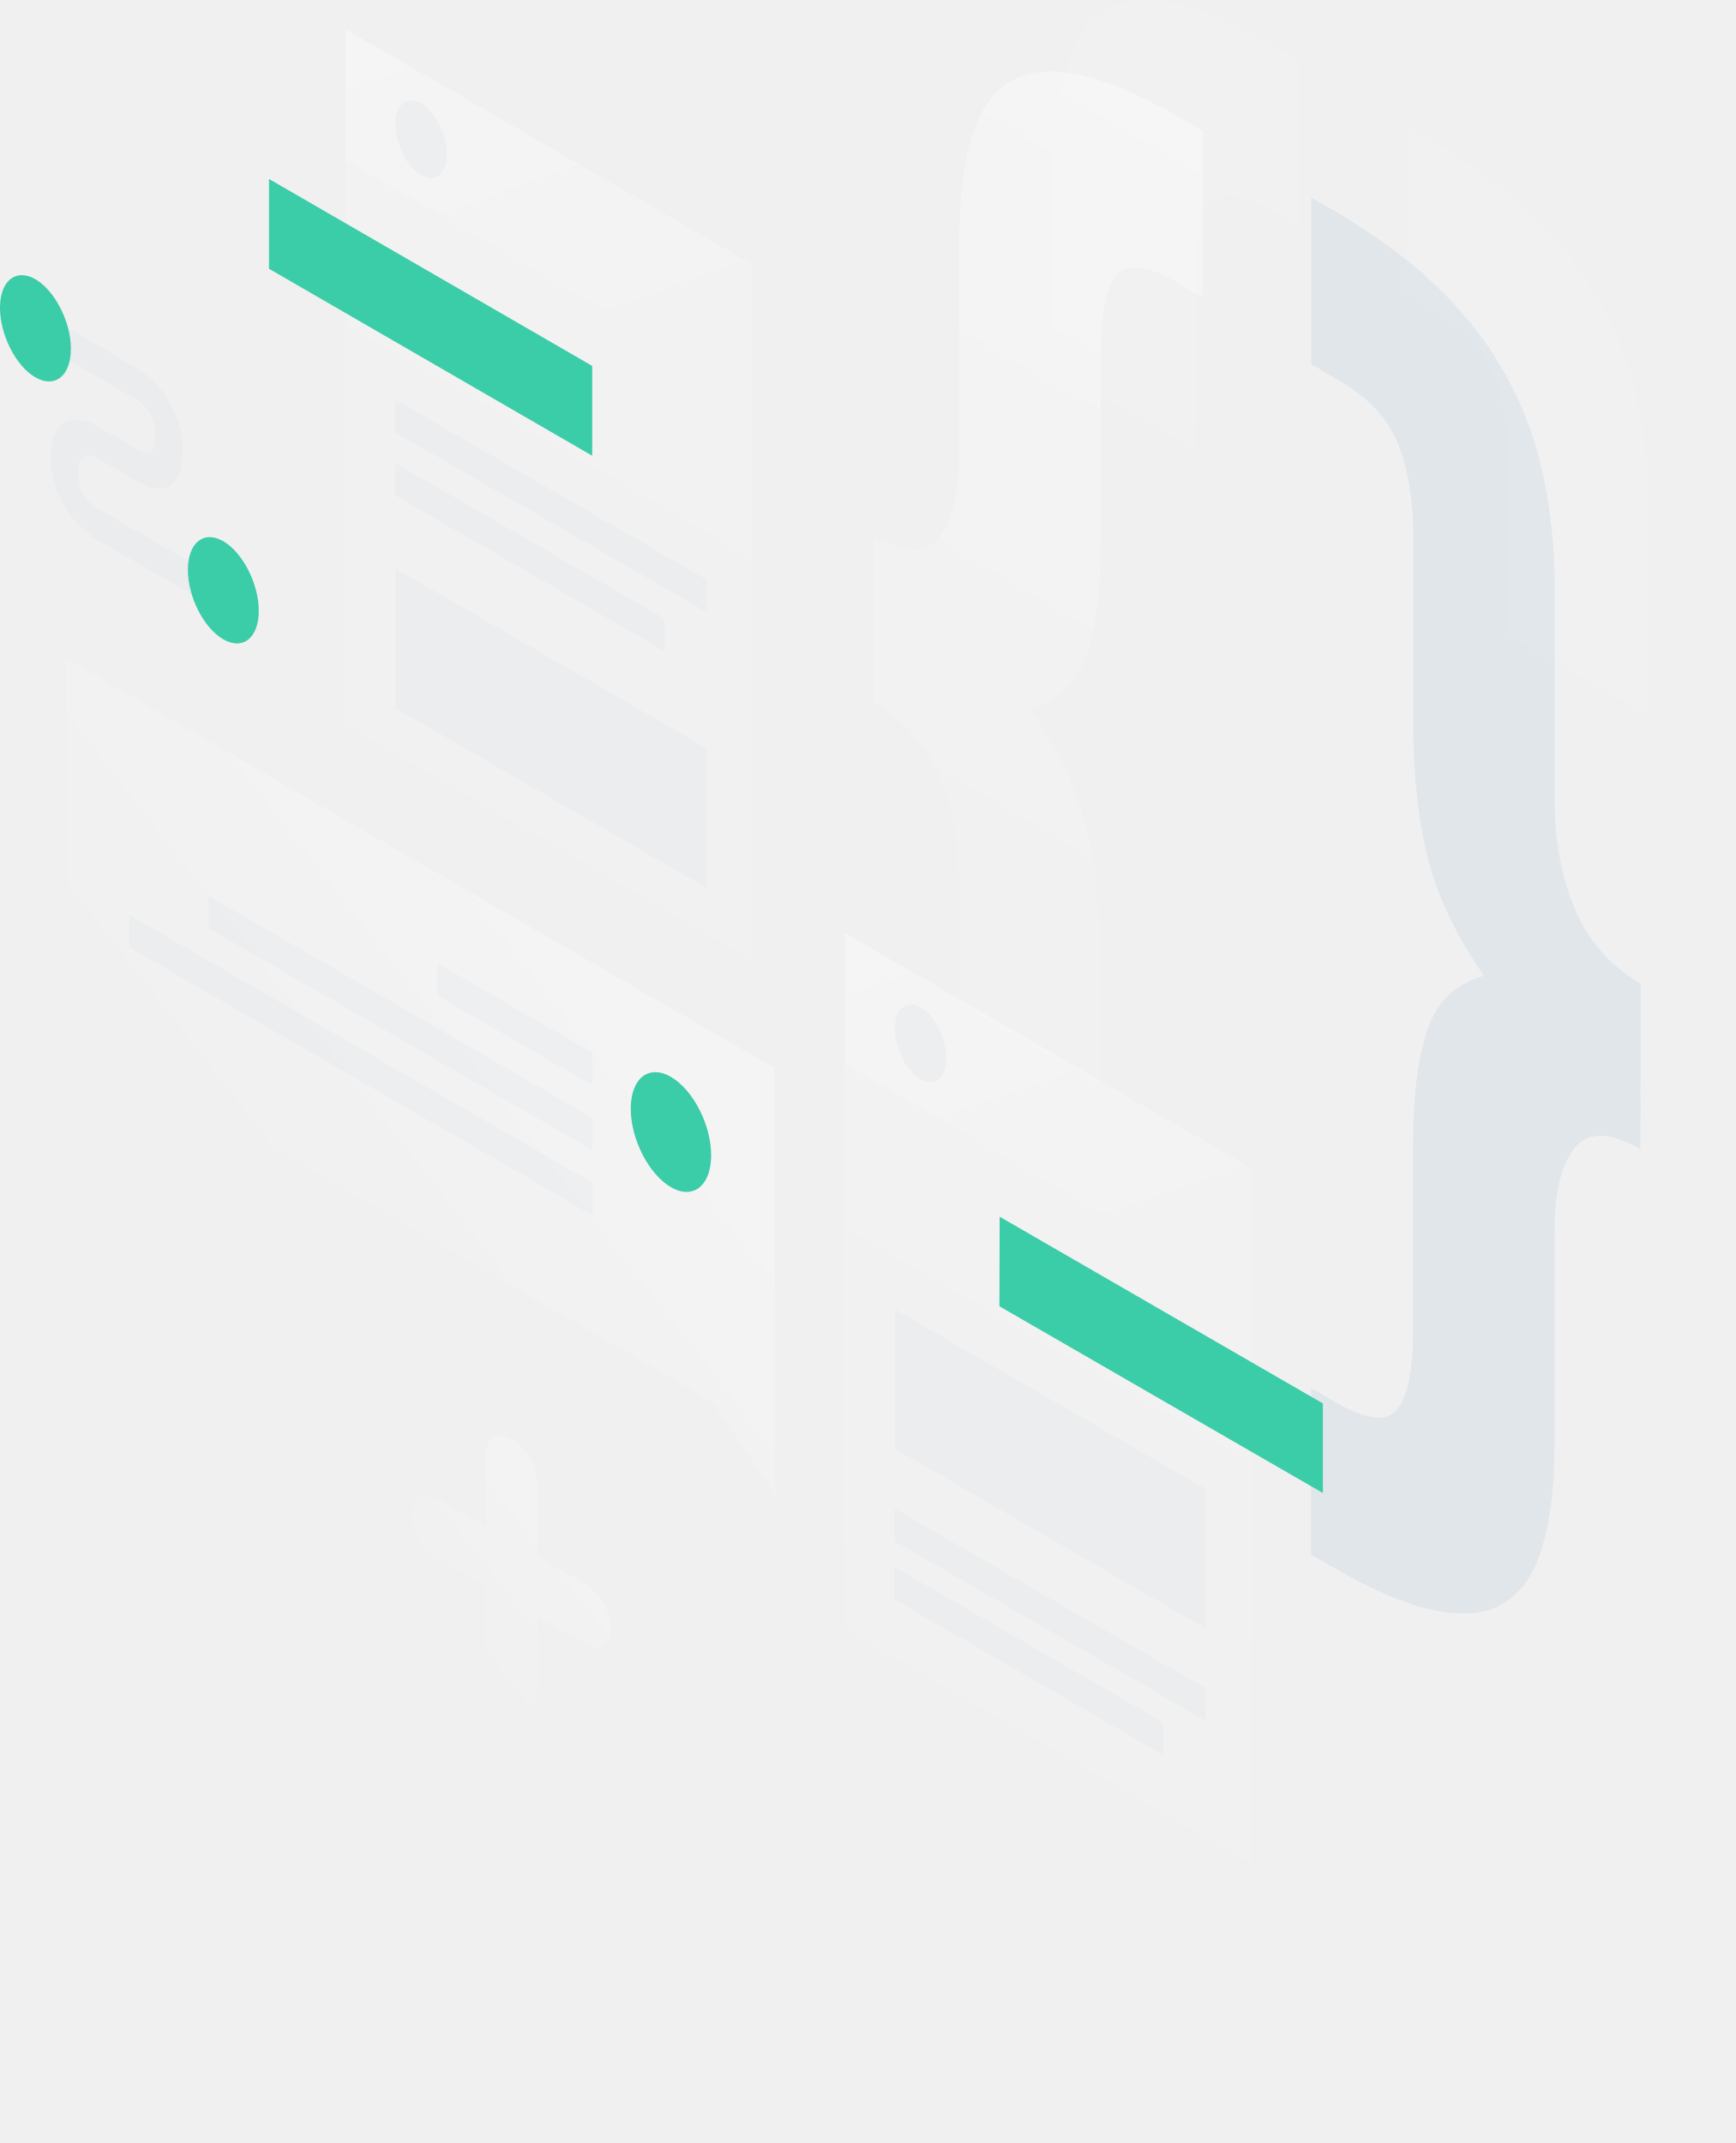
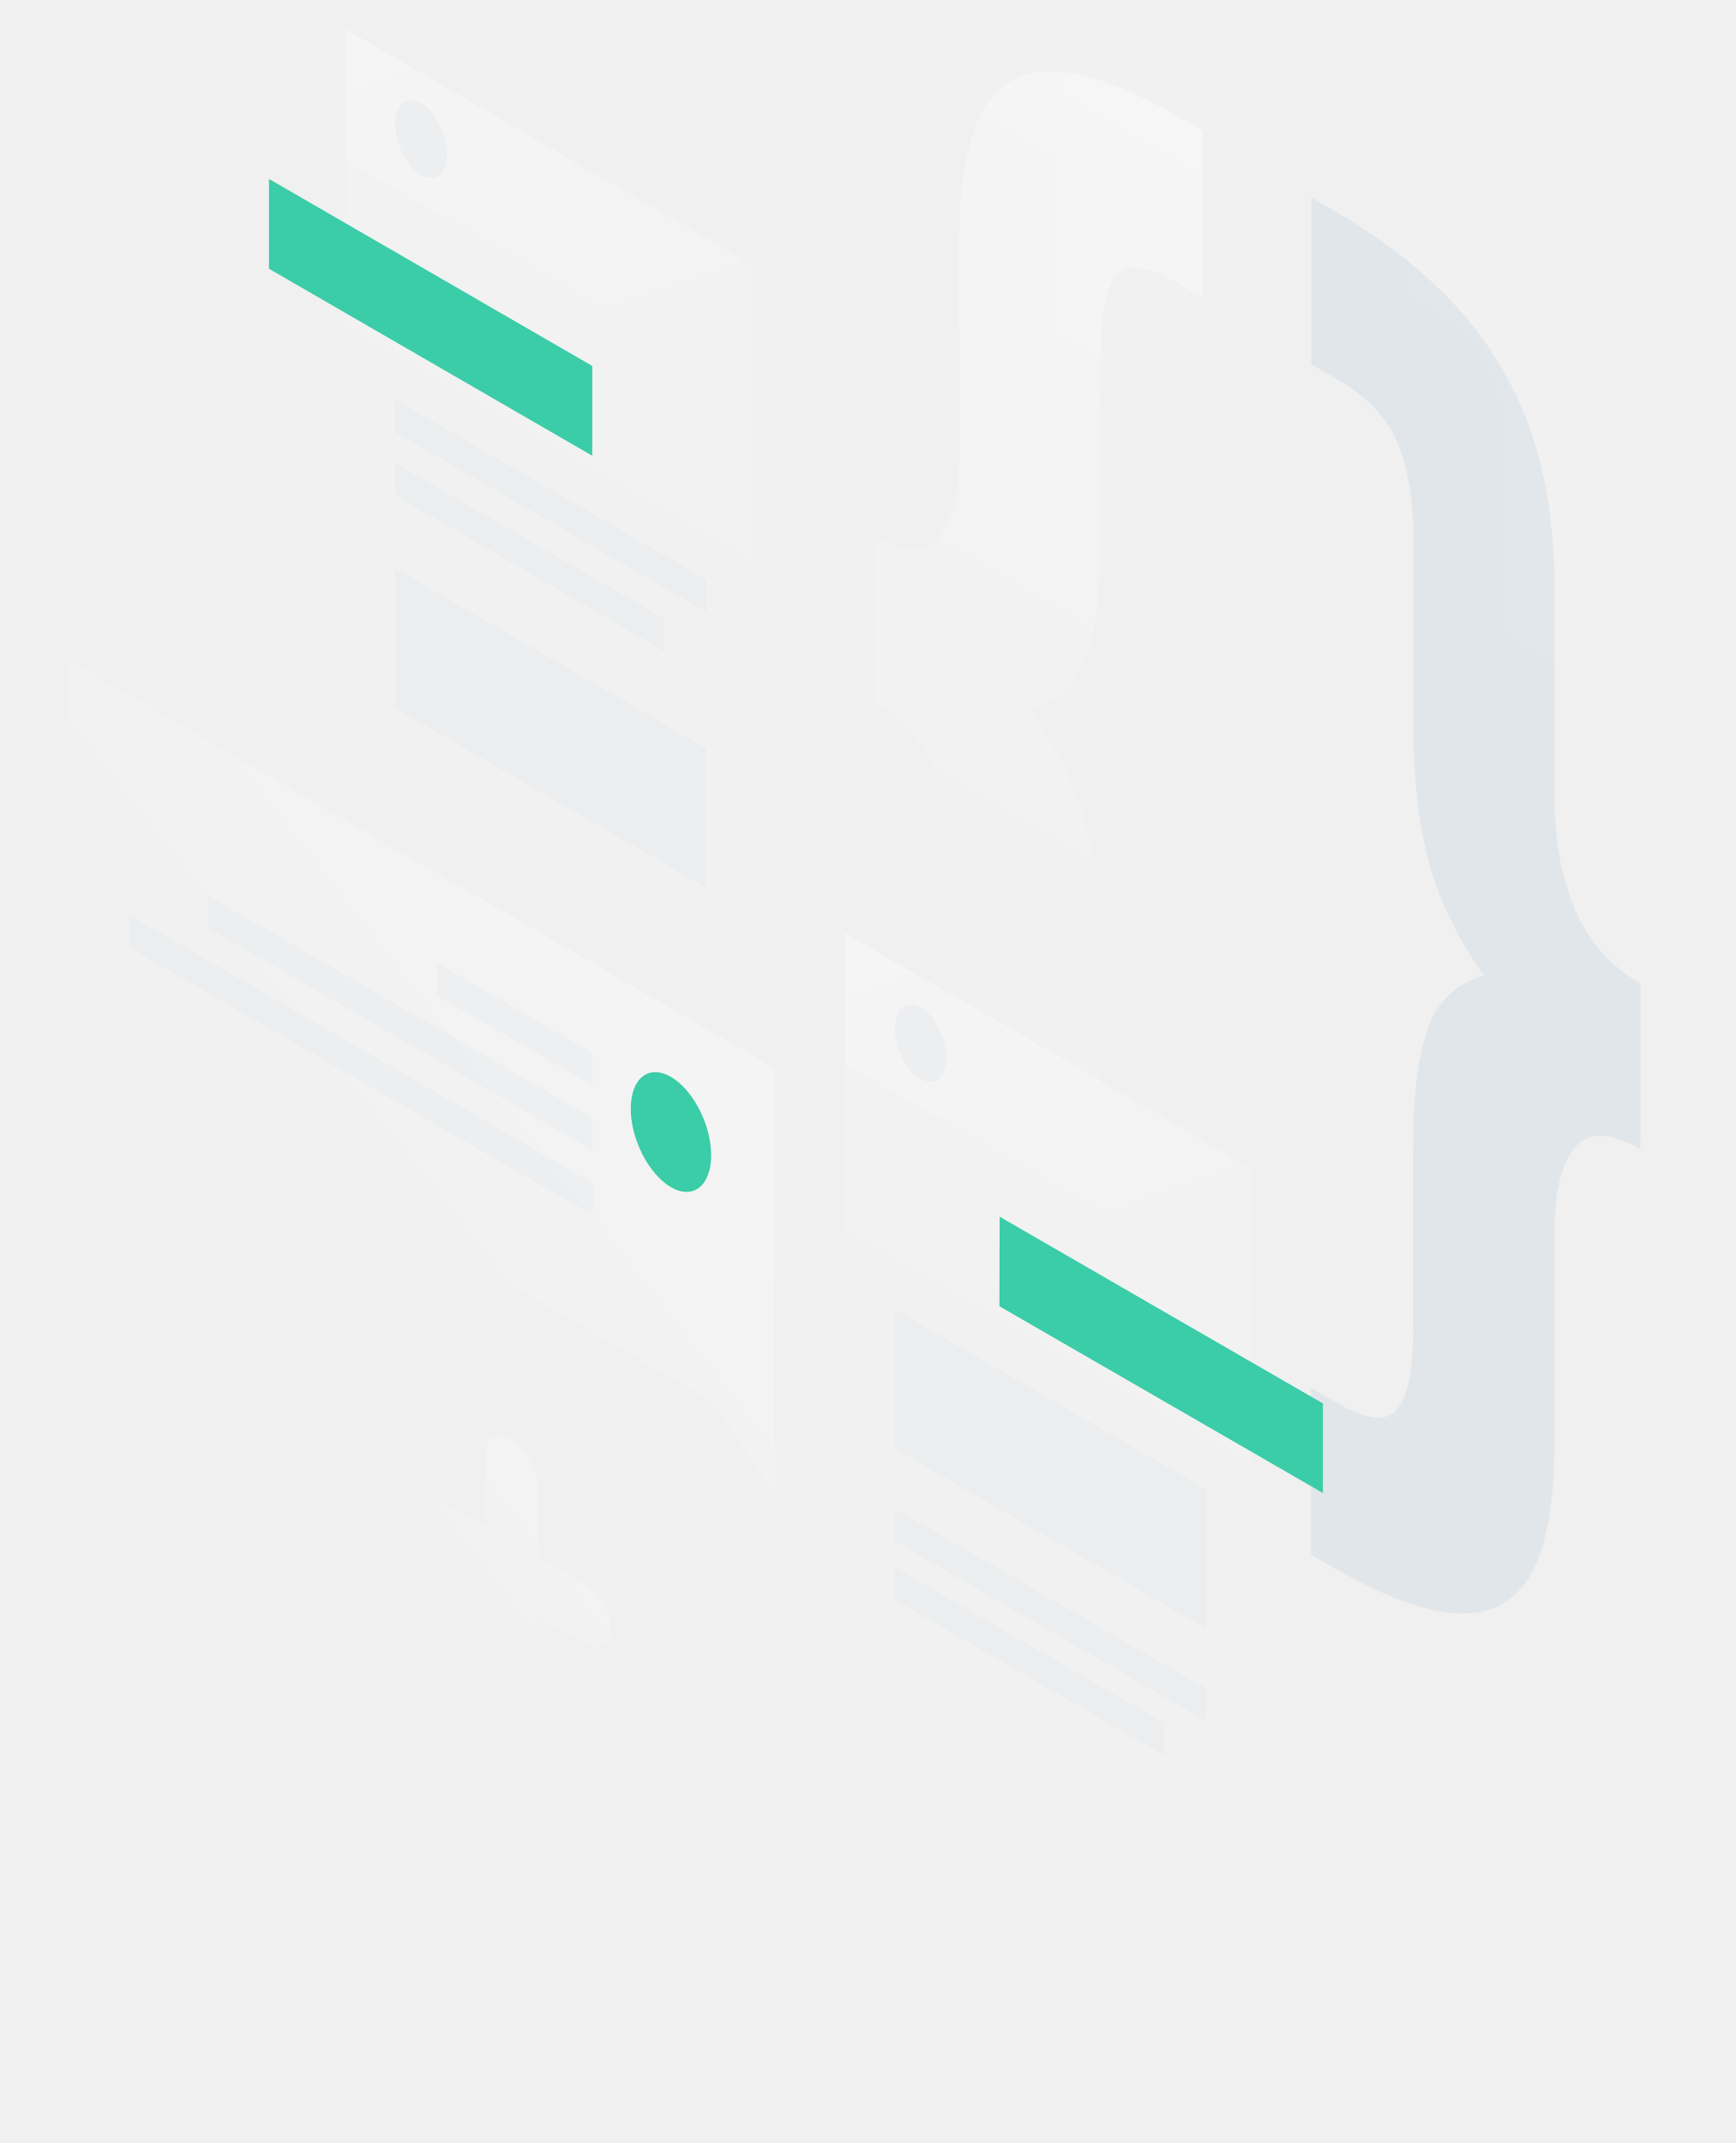
<svg xmlns="http://www.w3.org/2000/svg" width="409" height="505" viewBox="0 0 409 505" fill="none">
  <g id="chaves-tech">
    <g id="Chaves">
      <path id="chave-back-direita" class="chave-back-direita" opacity="0.07" d="M408.944 253.998C401.827 249.844 396.671 249.732 393.476 253.661C390.282 257.534 388.713 264.101 388.713 273.362V323.259C388.713 332.745 387.816 340.603 386.079 346.833C384.341 353.287 381.371 357.89 377.28 360.584C373.301 363.334 367.921 364.064 361.084 362.773C354.414 361.538 346.064 358.058 336.088 352.277L331.325 349.527V310.238L337.265 313.661C344.383 317.815 349.146 318.32 351.556 315.289C354.078 312.371 355.367 306.253 355.367 296.992V253.044C355.367 241.594 356.488 232.557 358.73 225.878C360.971 219.199 365.399 214.989 372.068 213.081C365.399 203.483 360.971 194.11 358.73 184.905C356.488 175.7 355.423 165.373 355.423 153.923V109.975C355.423 100.714 354.134 93.193 351.612 87.299C349.259 81.518 344.495 76.579 337.321 72.425L331.381 69.002V29.712L336.144 32.463C346.12 38.244 354.47 44.362 361.14 50.873C367.977 57.439 373.357 64.455 377.336 71.808C381.483 79.273 384.397 87.243 386.135 95.718C387.872 103.969 388.769 112.893 388.769 122.323V172.22C388.769 181.481 390.338 189.9 393.532 197.421C396.727 204.999 401.883 210.836 409 214.933L408.944 253.998Z" fill="url(#paint0_linear_1_3)" />
      <path id="chave-back-esquerda" class="chave-back-esquerda" opacity="0.07" d="M228.206 109.469C235.323 113.623 240.479 113.735 243.674 109.806C246.868 105.933 248.438 99.367 248.438 90.106V40.208C248.438 30.723 249.334 22.865 251.072 16.635C252.809 10.18 255.667 5.521 259.646 2.771C263.793 0.077 269.173 -0.653 275.842 0.582C282.68 1.873 291.086 5.409 301.062 11.19L305.825 13.941V53.23L299.885 49.806C292.767 45.653 287.892 45.091 285.37 48.01C283.016 51.041 281.783 57.159 281.783 66.42V110.368C281.783 121.818 280.662 130.854 278.42 137.533C276.179 144.156 271.751 148.422 265.082 150.33C271.751 159.928 276.179 169.301 278.42 178.506C280.662 187.711 281.727 198.039 281.727 209.489V253.437C281.727 262.698 282.904 270.219 285.314 276C287.836 281.893 292.711 286.889 299.829 290.986L305.769 294.41V333.699L301.006 330.949C291.03 325.167 282.624 318.993 275.786 312.427C269.117 305.916 263.737 298.956 259.59 291.491C255.611 284.138 252.753 276.224 251.015 267.693C249.278 259.442 248.381 250.518 248.381 241.088V191.191C248.381 181.93 246.812 173.511 243.618 165.99C240.423 158.413 235.267 152.575 228.15 148.478L228.206 109.469Z" fill="url(#paint1_linear_1_3)" />
      <path id="chave-frente-direita" class="chave-frente-direita" opacity="0.4" d="M386.527 270.836C379.409 266.683 374.254 266.57 371.059 270.499C367.865 274.372 366.295 280.939 366.295 290.2V340.097C366.295 349.583 365.399 357.441 363.661 363.671C361.924 370.126 358.954 374.728 354.863 377.422C350.884 380.172 345.504 380.902 338.666 379.611C331.997 378.376 323.647 374.896 313.671 369.115L308.908 366.365V327.076L314.848 330.5C321.966 334.653 326.729 335.158 329.139 332.127C331.661 329.209 332.95 323.091 332.95 313.83V269.882C332.95 258.432 334.071 249.395 336.313 242.716C338.554 236.037 342.982 231.827 349.651 229.919C342.982 220.321 338.554 210.948 336.313 201.743C334.071 192.538 333.006 182.211 333.006 170.761V126.813C333.006 117.552 331.717 110.031 329.195 104.137C326.841 98.356 322.078 93.417 314.904 89.264L308.964 85.84V46.55L313.727 49.301C323.703 55.082 332.053 61.2 338.722 67.711C345.56 74.278 350.94 81.293 354.919 88.646C359.066 96.111 361.98 104.081 363.718 112.556C365.455 120.807 366.352 129.731 366.352 139.161V189.058C366.352 198.319 367.921 206.738 371.115 214.26C374.31 221.837 379.466 227.674 386.583 231.771L386.527 270.836Z" fill="#CBD7E3" />
      <path id="chave-frente-esquerda" class="chave-freente-esquerda" opacity="0.4" d="M205.789 126.308C212.906 130.461 218.062 130.573 221.257 126.644C224.451 122.772 226.02 116.205 226.02 106.944V57.046C226.02 47.561 226.917 39.703 228.654 33.473C230.392 27.018 233.25 22.36 237.229 19.609C241.376 16.915 246.756 16.186 253.425 17.42C260.262 18.711 268.669 22.247 278.645 28.028L283.408 30.779V70.068L277.468 66.644C270.35 62.491 265.474 61.929 262.953 64.848C260.599 67.879 259.366 73.997 259.366 83.258V127.206C259.366 138.656 258.245 147.692 256.003 154.371C253.762 160.994 249.334 165.26 242.665 167.168C249.334 176.766 253.762 186.14 256.003 195.344C258.245 204.549 259.31 214.877 259.31 226.327V270.275C259.31 279.536 260.487 287.057 262.897 292.838C265.418 298.731 270.294 303.727 277.412 307.824L283.352 311.248V350.537L278.588 347.787C268.613 342.006 260.206 335.832 253.369 329.265C246.7 322.754 241.32 315.794 237.173 308.329C233.194 300.976 230.336 293.062 228.598 284.531C226.861 276.28 225.964 267.356 225.964 257.927V208.029C225.964 198.768 224.395 190.349 221.201 182.828C218.006 175.251 212.85 169.414 205.733 165.316L205.789 126.308Z" fill="url(#paint2_linear_1_3)" />
    </g>
    <g id="pagina-esquerda-tras" class="pagina-esquerda-tras">
      <path id="Vector" opacity="0.15" d="M81.374 6.868L177.151 62.266L177.095 291.996L81.318 236.598L81.374 6.868Z" fill="url(#paint3_linear_1_3)" />
      <path id="Vector_2" class="verde-esquerda-tras" d="M63.384 42.173L139.546 86.233V107.393L63.384 63.333V42.173Z" fill="#3BCCA8" />
      <path id="Vector_3" opacity="0.15" d="M93.199 133.997L166.391 176.317V209.208L93.199 166.888V133.997Z" fill="#CBD7E3" />
      <path id="Vector_4" opacity="0.15" d="M93.143 94.203L166.447 136.579V144.212L93.143 101.892V94.203Z" fill="#CBD7E3" />
      <path id="Vector_5" opacity="0.15" d="M93.143 109.133L156.528 145.784V153.417L93.143 116.766V109.133Z" fill="#CBD7E3" />
      <path id="Vector_6" opacity="0.2" d="M81.374 6.868L177.151 62.266V93.08L81.374 37.682V6.868Z" fill="url(#paint4_linear_1_3)" />
      <path id="Vector_7" opacity="0.2" d="M105.304 36.279C105.304 40.938 102.558 43.127 99.196 41.218C95.833 39.254 93.143 33.922 93.143 29.263C93.143 24.605 95.889 22.416 99.252 24.324C102.558 26.288 105.304 31.621 105.304 36.279Z" fill="#CBD7E3" />
    </g>
    <g id="pagina-direta" class="pagina-direita">
      <path id="Vector_8" opacity="0.15" d="M199.064 219.872L294.841 275.27L294.785 505L199.008 449.602L199.064 219.872Z" fill="url(#paint5_linear_1_3)" />
      <path id="Vector_9" class="verde-direita" d="M235.548 286.72L311.71 330.724V351.828L235.492 307.824L235.548 286.72Z" fill="#3BCCA8" />
      <path id="Vector_10" opacity="0.15" d="M210.889 308.554L284.137 350.93V383.765L210.889 341.388V308.554Z" fill="#CBD7E3" />
      <path id="Vector_11" opacity="0.15" d="M210.777 355.476L284.081 397.853V405.486L210.777 363.166V355.476Z" fill="#CBD7E3" />
      <path id="Vector_12" opacity="0.15" d="M210.777 369.284L274.161 405.935V413.568L210.777 376.917V369.284Z" fill="#CBD7E3" />
      <path id="Vector_13" opacity="0.2" d="M199.064 219.872L294.841 275.27V306.084L199.064 250.686V219.872Z" fill="url(#paint6_linear_1_3)" />
      <path id="Vector_14" opacity="0.2" d="M222.994 249.339C222.994 253.998 220.248 256.187 216.885 254.278C213.523 252.314 210.833 246.982 210.833 242.323C210.833 237.665 213.579 235.476 216.942 237.384C220.248 239.292 222.994 244.681 222.994 249.339Z" fill="#CBD7E3" />
    </g>
    <g id="pagina-esquerda" class="pagina-esquerda">
      <path id="Vector_15" opacity="0.3" d="M182.475 251.697L15.748 155.326L15.804 242.379L167.848 330.275L182.587 352.109L182.475 251.697Z" fill="url(#paint7_linear_1_3)" />
      <path id="Vector_16" opacity="0.15" d="M139.603 248.104L103.063 227V234.634L139.603 255.738V248.104Z" fill="#CBD7E3" />
      <path id="Vector_17" opacity="0.15" d="M139.603 263.427L49.15 211.116V218.75L139.659 271.061L139.603 263.427Z" fill="#CBD7E3" />
      <path id="Vector_18" opacity="0.15" d="M139.659 278.75L30.431 215.606V223.24L139.659 286.383V278.75Z" fill="#CBD7E3" />
      <path id="circulo-centro" class="circulo-centro" d="M148.625 261.294C148.625 268.479 152.885 276.729 158.097 279.76C163.309 282.791 167.568 279.423 167.568 272.239C167.568 265.055 163.309 256.804 158.097 253.773C152.829 250.742 148.625 254.11 148.625 261.294Z" fill="#3BCCA8" />
-     </g>
-     <g id="laÃ§os-1" class="lacos-1">
-       <path id="laÃ§o" class="laco" opacity="0.15" d="M32.225 94.203L10.144 81.406V73.941L32.225 86.738C34.018 87.804 36.652 89.881 38.894 93.136C41.304 96.616 43.041 100.994 43.041 105.765C43.041 111.041 41.696 114.016 39.174 114.914C36.764 115.7 33.962 114.352 32.225 113.342L23.146 108.066L23.09 108.01C22.305 107.561 21.072 107.112 20.119 107.393C19.335 107.617 18.382 108.459 18.382 111.378C18.382 114.296 19.279 116.092 20.063 117.159C21.016 118.506 22.249 119.46 23.034 119.853L23.146 119.909L50.943 135.962V143.427L23.314 127.43C21.408 126.42 18.662 124.343 16.308 121.032C13.73 117.383 11.937 112.781 11.937 107.617C11.937 102.51 13.73 99.872 16.253 99.142C18.606 98.468 21.352 99.479 23.258 100.601L32.281 105.821C33.57 106.551 34.578 106.888 35.195 106.663C35.699 106.495 36.596 105.765 36.596 102.004C36.596 99.535 35.811 97.963 35.027 96.841C34.13 95.606 32.953 94.596 32.225 94.203Z" fill="#CBD7E3" />
-       <path id="circulo-alto" class="circulo-alto" d="M16.701 82.192C16.701 88.59 12.946 91.565 8.35 88.927C3.755 86.289 0 78.936 0 72.538C0 66.139 3.755 63.164 8.35 65.802C12.946 68.496 16.701 75.849 16.701 82.192Z" fill="#3BCCA8" />
-       <path id="circulo-baixo" class="circulo-baixo" d="M60.974 143.932C60.974 150.33 57.22 153.305 52.624 150.667C48.029 148.029 44.274 140.676 44.274 134.278C44.274 127.879 48.029 124.904 52.624 127.542C57.22 130.237 60.974 137.589 60.974 143.932Z" fill="#3BCCA8" />
    </g>
    <path id="mais" class="mais" opacity="0.2" d="M120.548 339.087C123.911 341.052 126.601 345.71 126.601 349.639V366.758L137.921 373.269C141.284 375.233 143.974 379.892 143.974 383.821C143.974 387.694 141.228 389.265 137.921 387.357L126.601 380.846V397.965C126.601 401.838 123.855 403.409 120.548 401.501C117.186 399.536 114.495 394.878 114.495 390.949V373.83L103.175 367.319C99.812 365.355 97.122 360.696 97.122 356.767C97.122 352.895 99.868 351.323 103.175 353.231L114.495 359.742V342.623C114.495 338.694 117.186 337.123 120.548 339.087Z" fill="url(#paint8_linear_1_3)" />
  </g>
  <g id="undraw_percentages_wi9e 1" clip-path="url(#clip0_1_3)">
</g>
  <defs>
    <linearGradient id="paint0_linear_1_3" x1="444.203" y1="41.06" x2="305.671" y2="280.795" gradientUnits="userSpaceOnUse">
      <stop stop-color="white" />
      <stop offset="1" stop-color="white" stop-opacity="0" />
    </linearGradient>
    <linearGradient id="paint1_linear_1_3" x1="377.743" y1="1.619" x2="239.211" y2="241.353" gradientUnits="userSpaceOnUse">
      <stop stop-color="white" />
      <stop offset="1" stop-color="white" stop-opacity="0" />
    </linearGradient>
    <linearGradient id="paint2_linear_1_3" x1="355.326" y1="18.457" x2="216.793" y2="258.191" gradientUnits="userSpaceOnUse">
      <stop stop-color="white" />
      <stop offset="1" stop-color="white" stop-opacity="0" />
    </linearGradient>
    <linearGradient id="paint3_linear_1_3" x1="178.889" y1="63.25" x2="87.181" y2="221.894" gradientUnits="userSpaceOnUse">
      <stop stop-color="white" />
      <stop offset="1" stop-color="white" stop-opacity="0" />
    </linearGradient>
    <linearGradient id="paint4_linear_1_3" x1="114.236" y1="7.337" x2="143.464" y2="90.085" gradientUnits="userSpaceOnUse">
      <stop stop-color="white" />
      <stop offset="1" stop-color="white" stop-opacity="0" />
    </linearGradient>
    <linearGradient id="paint5_linear_1_3" x1="296.574" y1="276.268" x2="204.867" y2="434.912" gradientUnits="userSpaceOnUse">
      <stop stop-color="white" />
      <stop offset="1" stop-color="white" stop-opacity="0" />
    </linearGradient>
    <linearGradient id="paint6_linear_1_3" x1="231.921" y1="220.356" x2="261.149" y2="303.103" gradientUnits="userSpaceOnUse">
      <stop stop-color="white" />
      <stop offset="1" stop-color="white" stop-opacity="0" />
    </linearGradient>
    <linearGradient id="paint7_linear_1_3" x1="146.122" y1="216.859" x2="59.912" y2="284.257" gradientUnits="userSpaceOnUse">
      <stop stop-color="white" />
      <stop offset="1" stop-color="white" stop-opacity="0" />
    </linearGradient>
    <linearGradient id="paint8_linear_1_3" x1="132.238" y1="360.956" x2="102.853" y2="384.096" gradientUnits="userSpaceOnUse">
      <stop stop-color="white" />
      <stop offset="1" stop-color="white" stop-opacity="0" />
    </linearGradient>
    <clipPath id="clip0_1_3">
      <rect width="549" height="469" fill="white" transform="translate(-514 358)" />
    </clipPath>
  </defs>
</svg>
